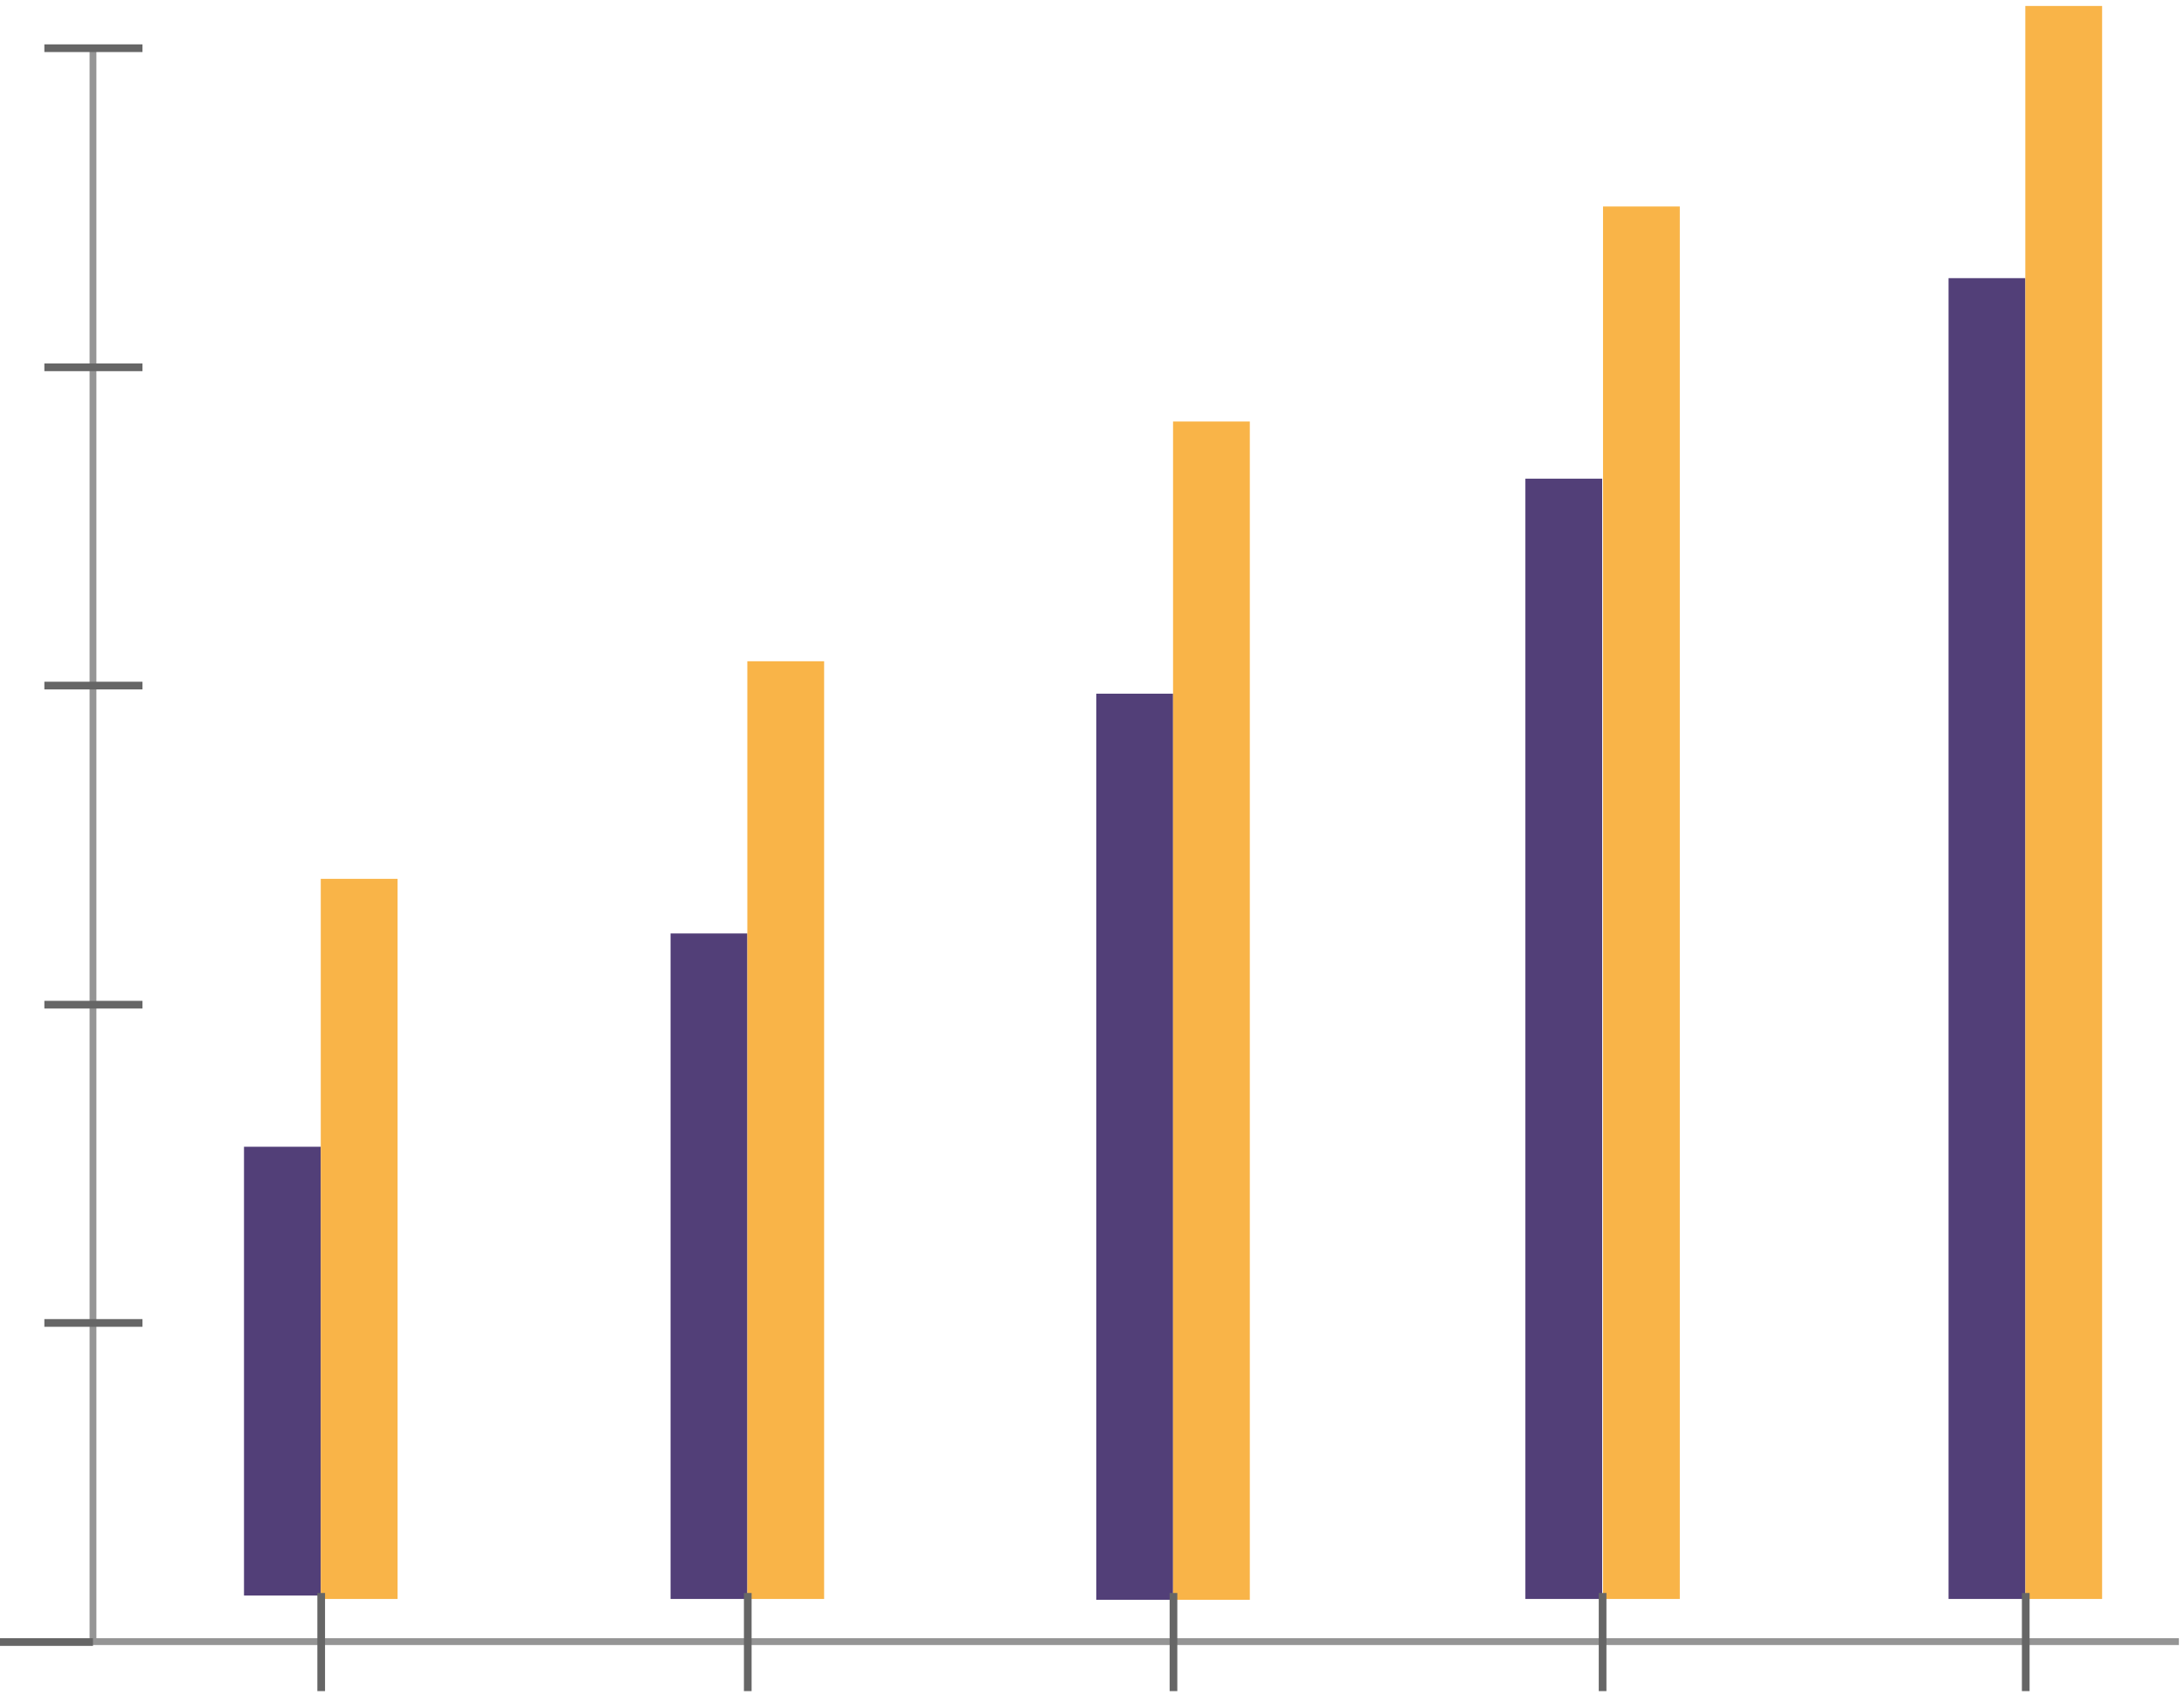
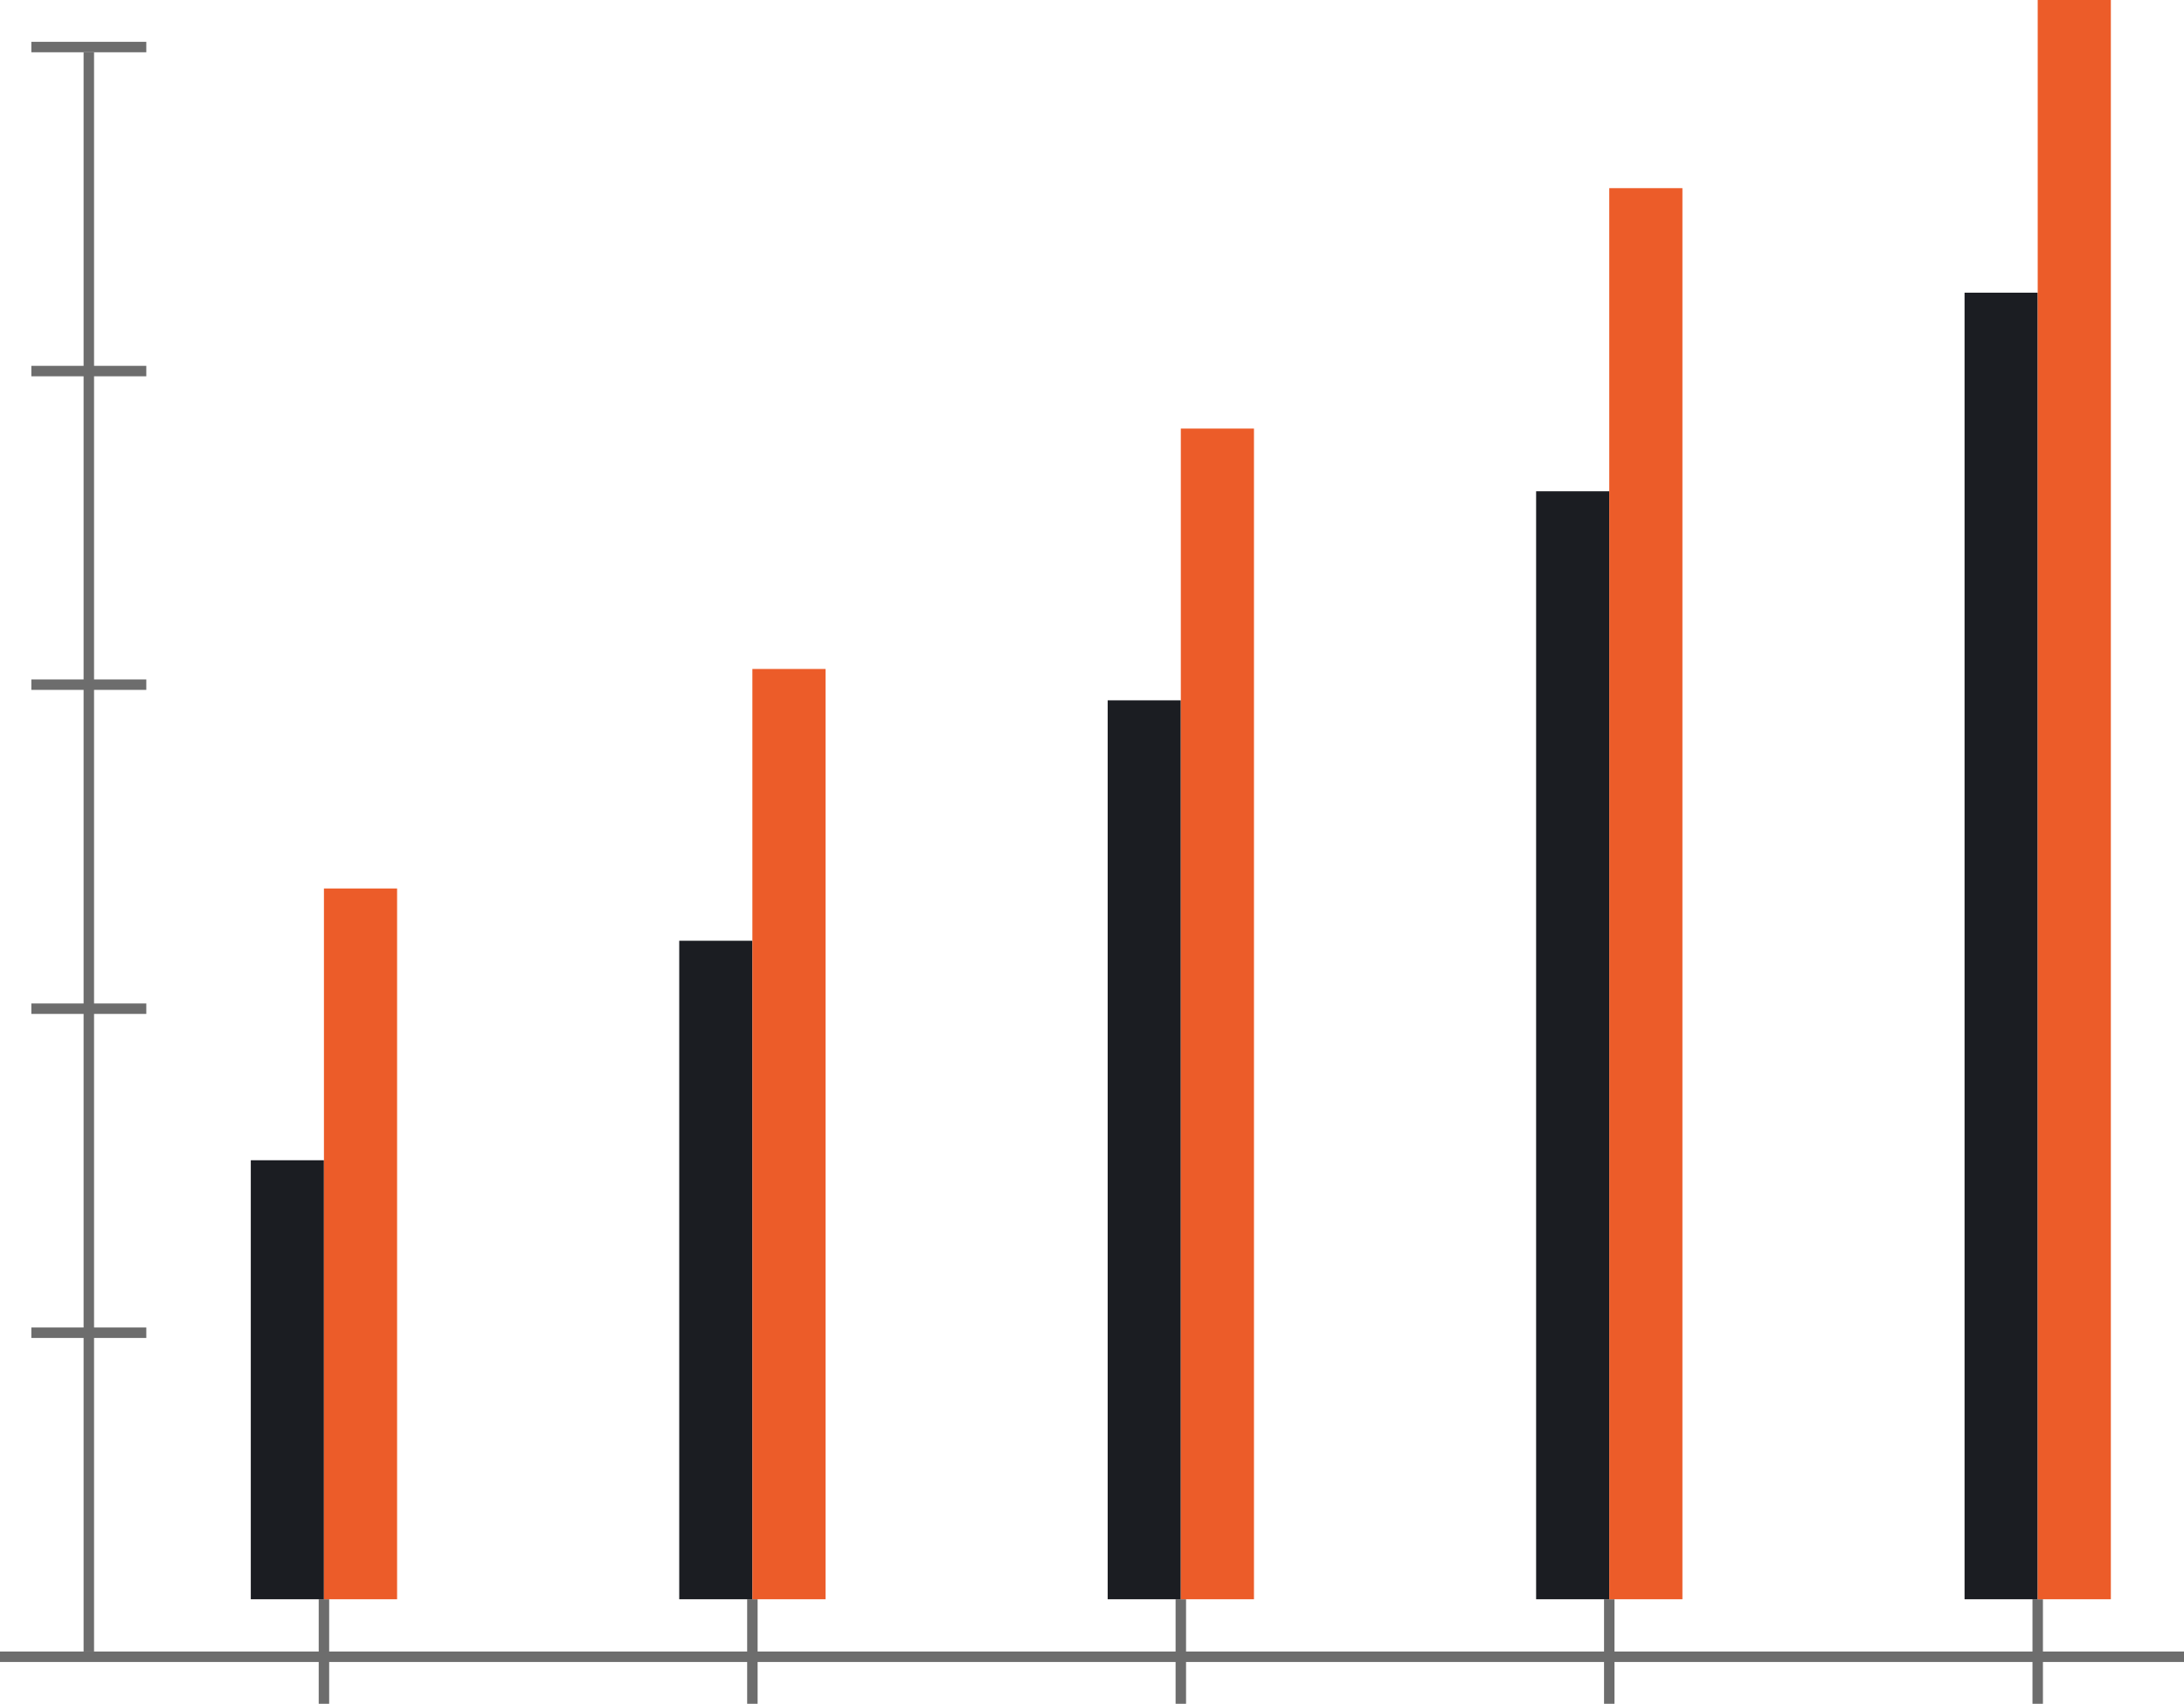
- <svg xmlns="http://www.w3.org/2000/svg" version="1.1" id="Object" x="0px" y="0px" width="256px" height="198.6px" viewBox="0 0 256 198.6" style="enable-background:new 0 0 256 198.6;" xml:space="preserve">
-   <style type="text/css">
- 	.st0{opacity:0.9;fill:#3F2A69;}
- 	.st1{opacity:0.9;fill:#F8AC34;}
- 	.st2{fill:#959595;}
- 	.st3{fill:#666666;}
- </style>
-   <rect x="28.6" y="134.4" class="st0" width="9" height="52.6" />
-   <rect x="37.6" y="103" class="st1" width="9" height="84.4" />
-   <rect x="78.6" y="109.4" class="st0" width="9" height="78" />
-   <rect x="87.6" y="77.5" class="st1" width="9" height="109.9" />
-   <rect x="128.5" y="81.3" class="st0" width="9" height="106.2" />
-   <rect x="137.5" y="49.4" class="st1" width="9" height="138.1" />
-   <rect x="178.8" y="56.1" class="st0" width="9" height="131.3" />
-   <rect x="187.9" y="24.2" class="st1" width="9" height="163.2" />
-   <rect x="228.4" y="32.6" class="st0" width="9" height="154.8" />
-   <rect x="237.4" y="0.7" class="st1" width="9" height="186.7" />
-   <g>
-     <polygon class="st2" points="255.4,192.8 10.5,192.8 10.5,5.7 11.3,5.7 11.3,192 255.4,192  " />
-     <rect x="-0.6" y="192" class="st3" width="11.5" height="0.9" />
-     <rect x="5.2" y="154.6" class="st3" width="11.5" height="0.9" />
-     <rect x="5.2" y="117.3" class="st3" width="11.5" height="0.9" />
-     <rect x="5.2" y="79.9" class="st3" width="11.5" height="0.9" />
-     <rect x="5.2" y="42.6" class="st3" width="11.5" height="0.9" />
-     <rect x="5.2" y="5.2" class="st3" width="11.5" height="0.9" />
-     <rect x="37.2" y="186.7" class="st3" width="0.9" height="11.5" />
-     <rect x="87.2" y="186.7" class="st3" width="0.9" height="11.5" />
-     <rect x="137.1" y="186.7" class="st3" width="0.9" height="11.5" />
-     <rect x="187.4" y="186.7" class="st3" width="0.9" height="11.5" />
-     <rect x="237" y="186.7" class="st3" width="0.9" height="11.5" />
-   </g>
+ <svg xmlns="http://www.w3.org/2000/svg" width="209" height="163" viewBox="0 0 209 163" fill="none">
+   <rect x="3" y="4" width="11" height="1" fill="#6D6D6D" />
+   <rect x="3" y="35" width="11" height="1" fill="#6D6D6D" />
+   <rect x="3" y="65" width="11" height="1" fill="#6D6D6D" />
+   <rect x="3" y="96" width="11" height="1" fill="#6D6D6D" />
+   <rect x="3" y="127" width="11" height="1" fill="#6D6D6D" />
+   <rect y="158" width="209" height="1" fill="#6D6D6D" />
+   <rect x="31.5" y="153" width="10" height="1" transform="rotate(90 31.5 153)" fill="#6D6D6D" />
+   <rect x="9" y="5" width="153" height="1" transform="rotate(90 9 5)" fill="#6D6D6D" />
+   <rect x="72.5" y="153" width="10" height="1" transform="rotate(90 72.5 153)" fill="#6D6D6D" />
+   <rect x="113.5" y="153" width="10" height="1" transform="rotate(90 113.5 153)" fill="#6D6D6D" />
+   <rect x="154.5" y="153" width="10" height="1" transform="rotate(90 154.5 153)" fill="#6D6D6D" />
+   <rect x="195.5" y="153" width="10" height="1" transform="rotate(90 195.5 153)" fill="#6D6D6D" />
+   <rect x="24" y="111" width="7" height="42" fill="#1B1D22" />
+   <rect x="65" y="90" width="7" height="63" fill="#1B1D22" />
+   <rect x="106" y="67" width="7" height="86" fill="#1B1D22" />
+   <rect x="147" y="47" width="7" height="106" fill="#1B1D22" />
+   <rect x="188" y="28" width="7" height="125" fill="#1B1D22" />
+   <rect x="31" y="85" width="7" height="68" fill="#EC5C29" />
+   <rect x="72" y="64" width="7" height="89" fill="#EC5C29" />
+   <rect x="113" y="41" width="7" height="112" fill="#EC5C29" />
+   <rect x="154" y="18" width="7" height="135" fill="#EC5C29" />
+   <rect x="195" width="7" height="153" fill="#EC5C29" />
</svg>
